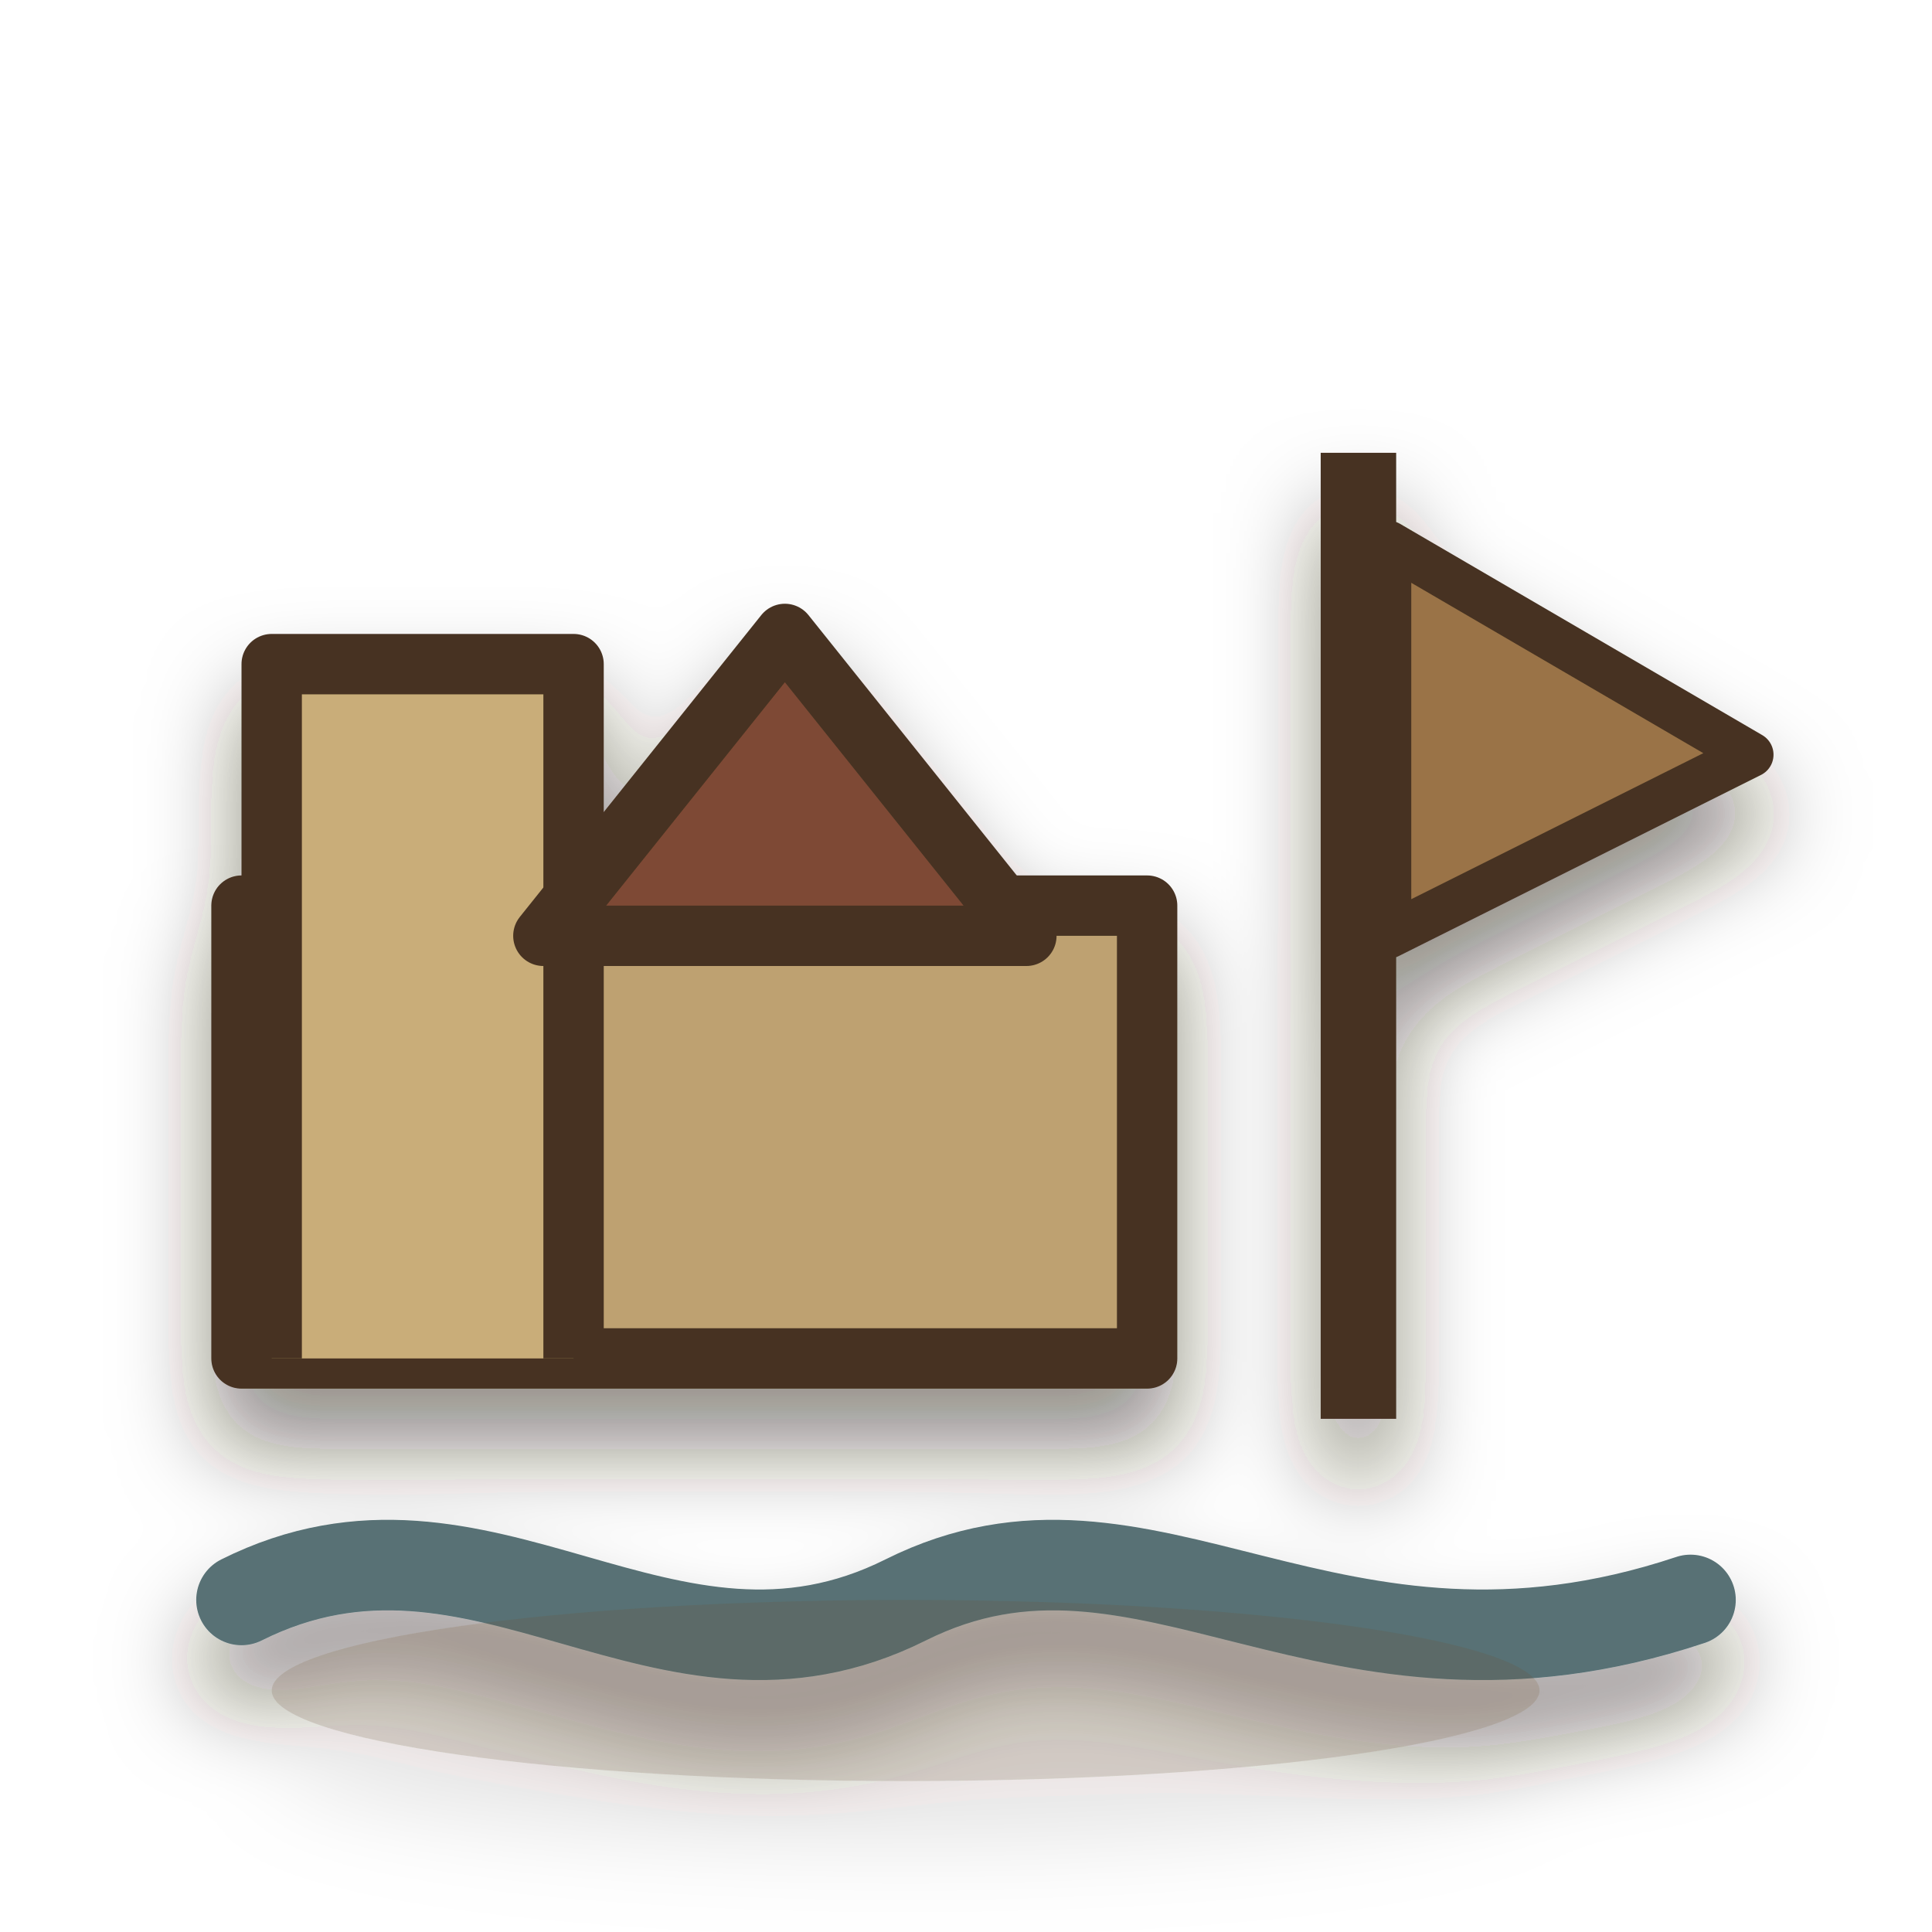
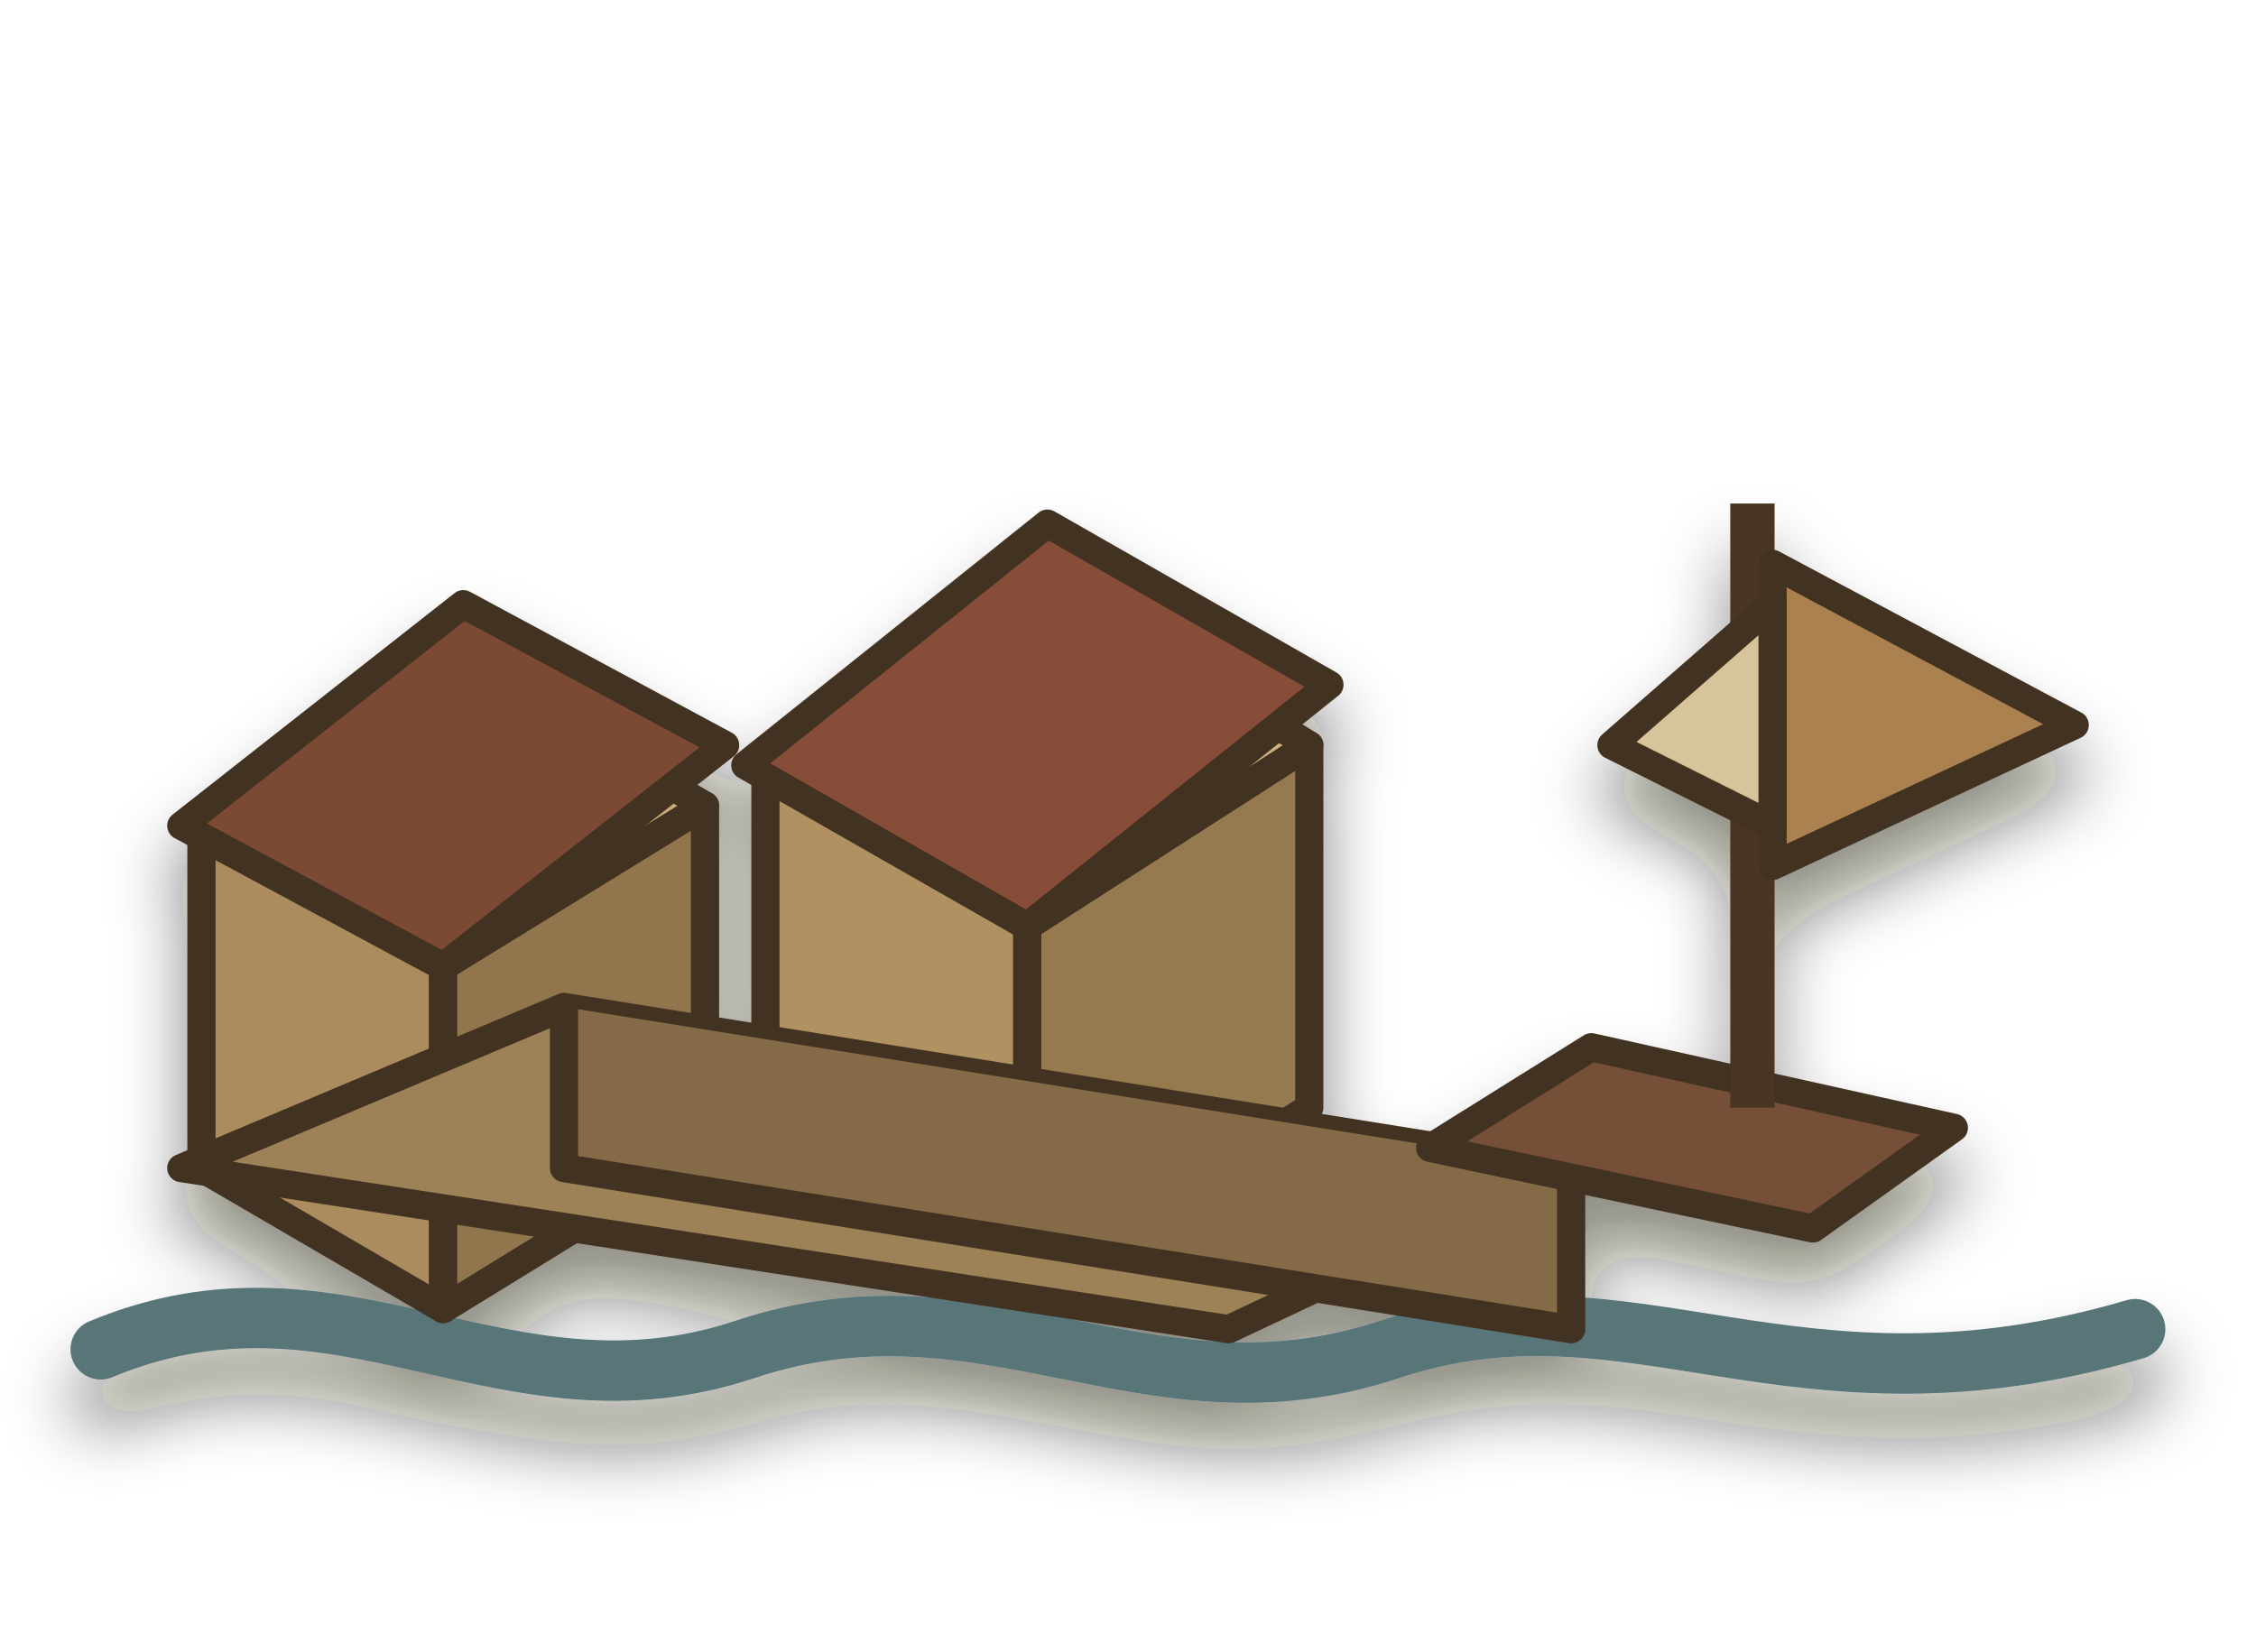
- <svg xmlns="http://www.w3.org/2000/svg" viewBox="0 0 64 64">
+ <svg xmlns="http://www.w3.org/2000/svg" viewBox="0 0 112 82">
  <defs>
-     <filter id="s" x="-20%" y="-20%" width="140%" height="140%">
-       <feDropShadow dx="0" dy="2" stdDeviation="1.5" flood-color="#2d2117" flood-opacity=".5" />
+     <filter id="s" x="-25%" y="-25%" width="150%" height="150%">
+       <feDropShadow dx="0" dy="2.4" stdDeviation="1.7" flood-color="#20160f" flood-opacity=".48" />
    </filter>
  </defs>
-   <g filter="url(#s)" stroke-linejoin="round">
-     <path d="M8 53c8-4 14 4 22 0s14 4 26 0" fill="none" stroke="#587174" stroke-width="3" stroke-linecap="round" />
-     <g stroke="#463321">
-       <path d="M8 45V30h30v15z" fill="#bea171" stroke-width="2" />
-       <path d="M9 45V22h10v23" fill="#c9ad79" stroke-width="2" />
-       <path d="M18 31l8-10 8 10z" fill="#7e4a36" stroke-width="2" />
-       <path d="M45 15v32" stroke-width="2.5" />
-       <path d="M46 18l12 7-12 6z" fill="#9a7347" stroke-width="1.5" />
+   <g filter="url(#s)" stroke="#433120" stroke-width="1.4" stroke-linejoin="round">
+     <path d="M5 67c12-5 20 4 32 0s20 4 32 0 20 4 37-1" fill="none" stroke="#587478" stroke-width="3" stroke-linecap="round" />
+     <g transform="translate(10 14)">
+       <path d="M0 27l13-8 12 7-13 8z" fill="#c8aa78" />
+       <path d="M12 34v17L0 44V27z" fill="#aa8c5e" />
+       <path d="M12 34l13-8v17l-13 8z" fill="#91764d" />
+       <path d="M-1 27l14-11 13 7-14 11z" fill="#7c4935" />
    </g>
-     <ellipse cx="30" cy="56" rx="21" ry="3" fill="#675238" opacity=".2" />
+     <g transform="translate(38 7)">
+       <path d="M0 31l14-9 13 8-14 9z" fill="#d0b280" />
+       <path d="M13 39v18L0 50V31z" fill="#b09262" />
+       <path d="M13 39l14-9v18l-14 9z" fill="#967a50" />
+       <path d="M-1 31l15-12 14 8-15 12z" fill="#884e39" />
+     </g>
+     <path d="M9 58l52 8 17-8-50-8z" fill="#9d8258" />
+     <path d="M28 50v8l50 8v-8" fill="#846b47" />
+     <path d="M79 52l18 4-7 5-19-4z" fill="#755038" />
+     <path d="M87 25v30" stroke="#493523" stroke-width="2.2" />
+     <path d="M88 28l15 8-15 7z" fill="#aa8150" />
+     <path d="M88 30l-8 7 8 4z" fill="#d7c49b" />
  </g>
</svg>
